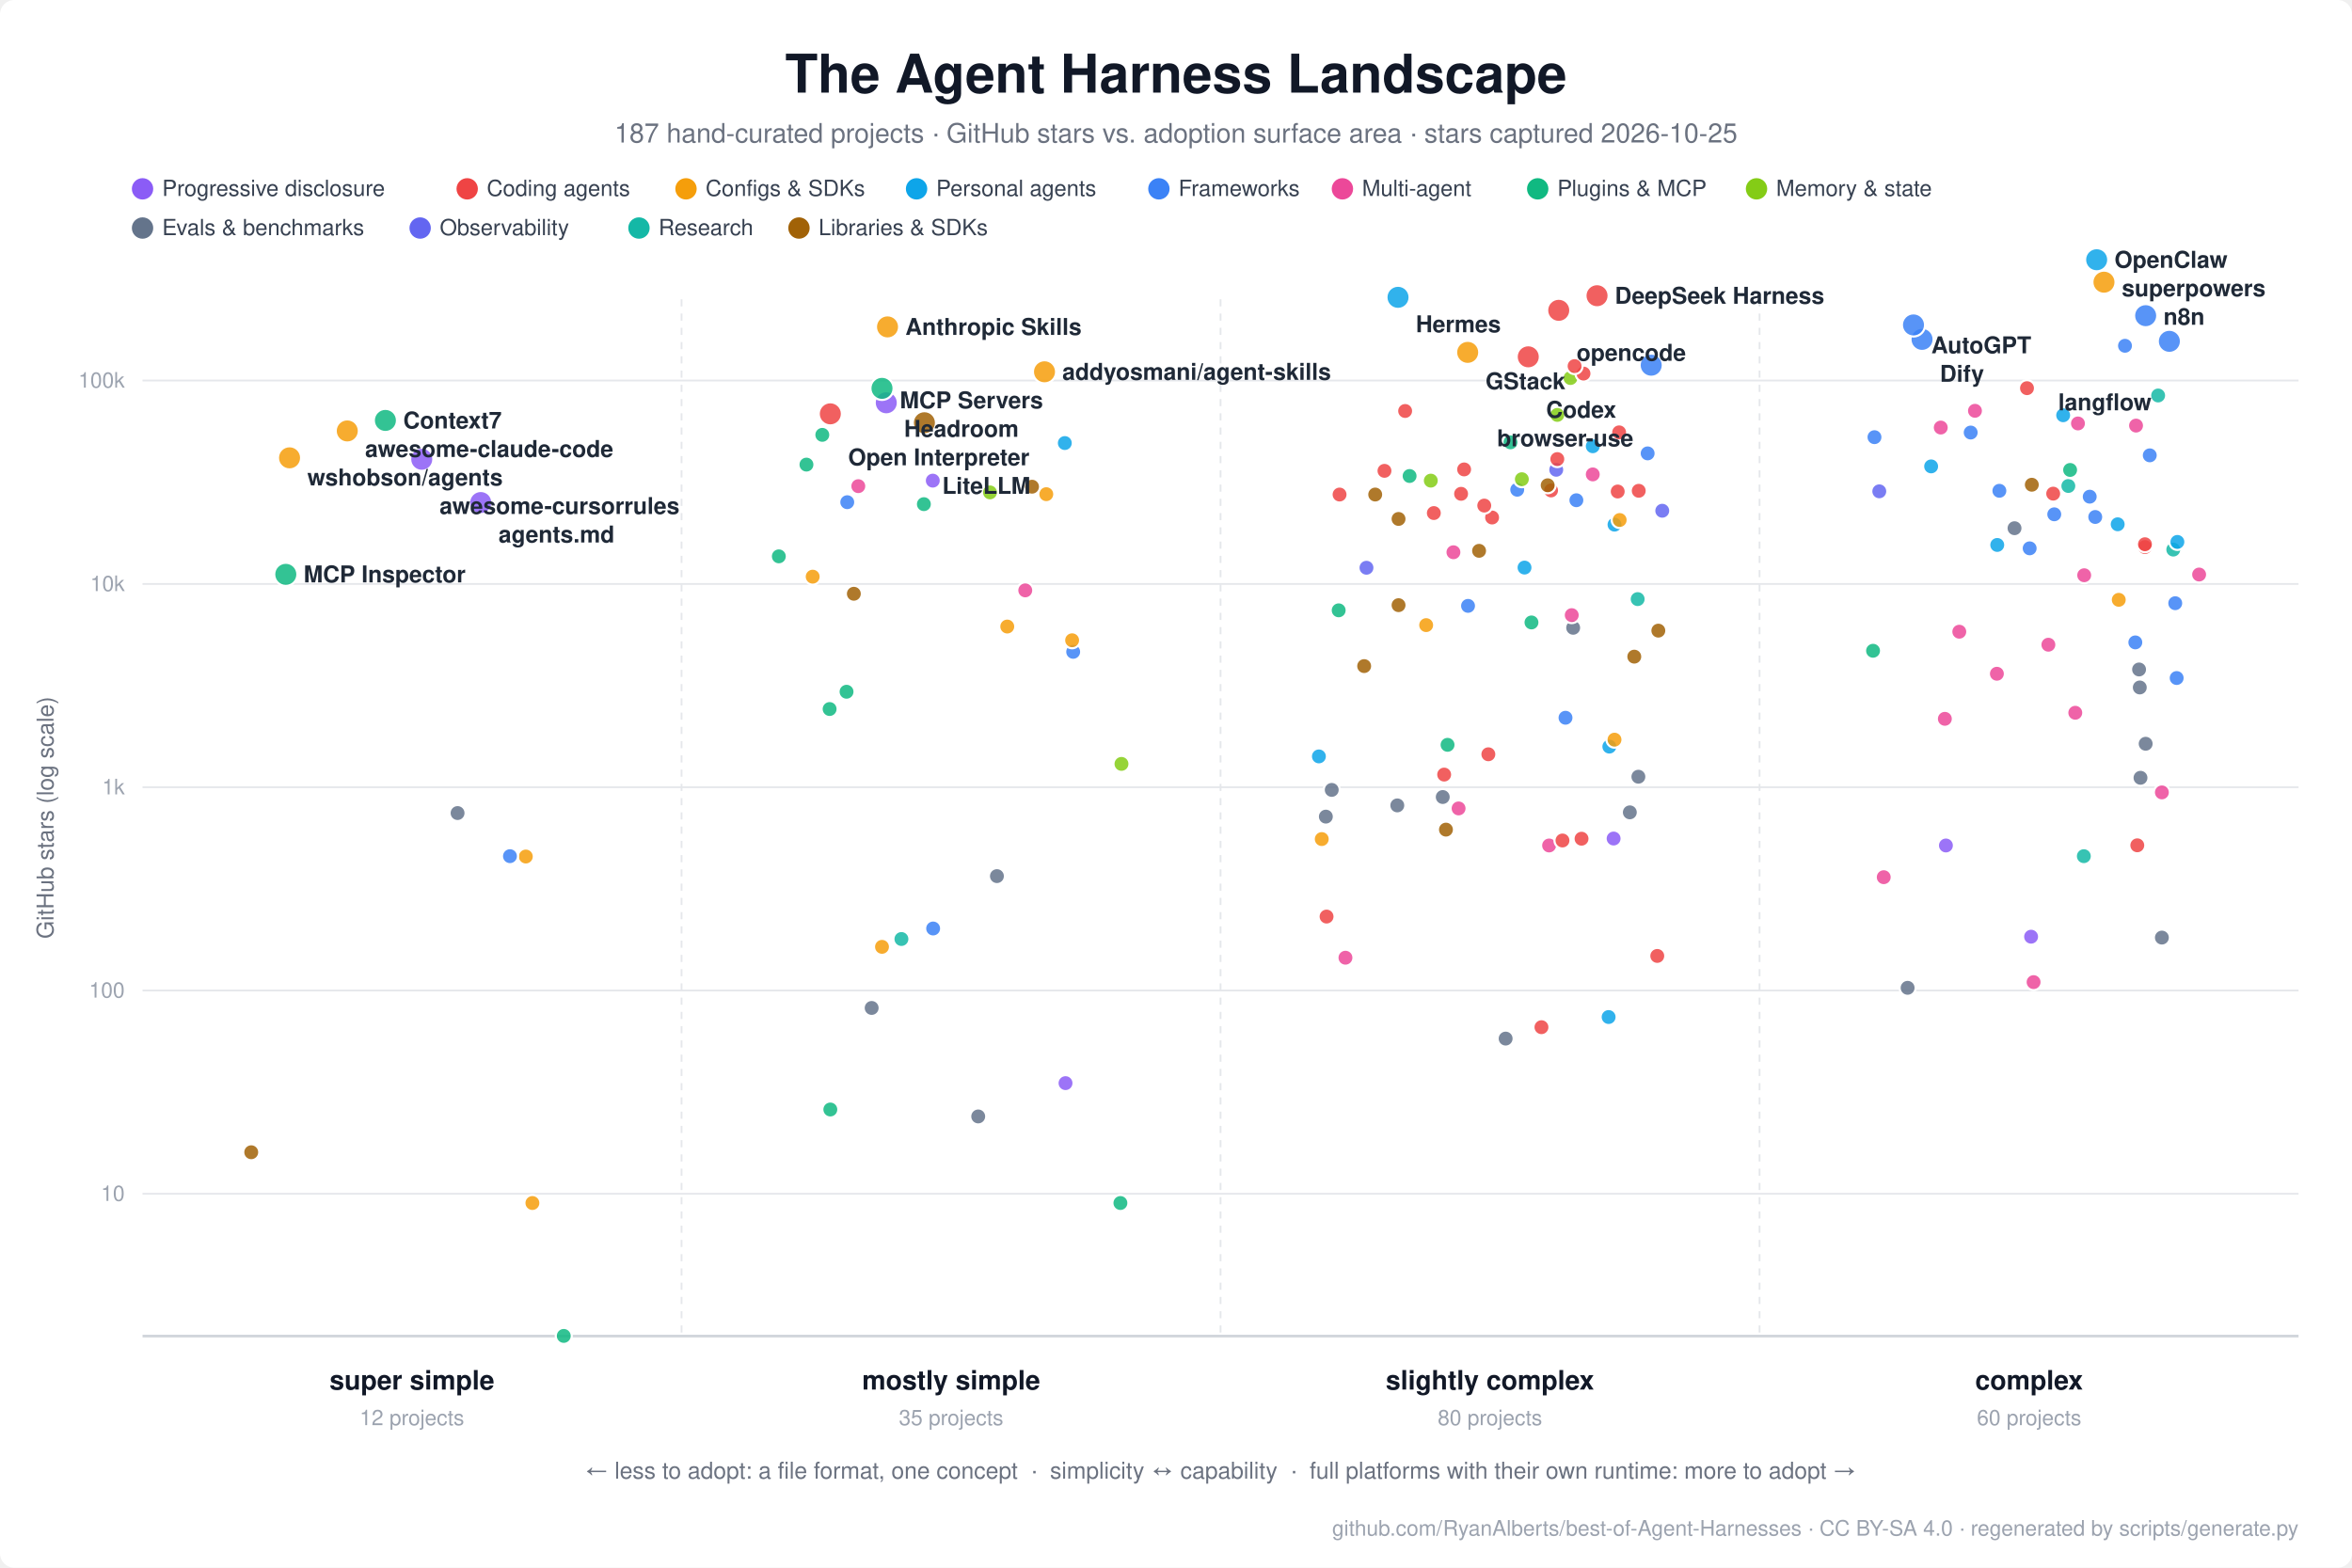
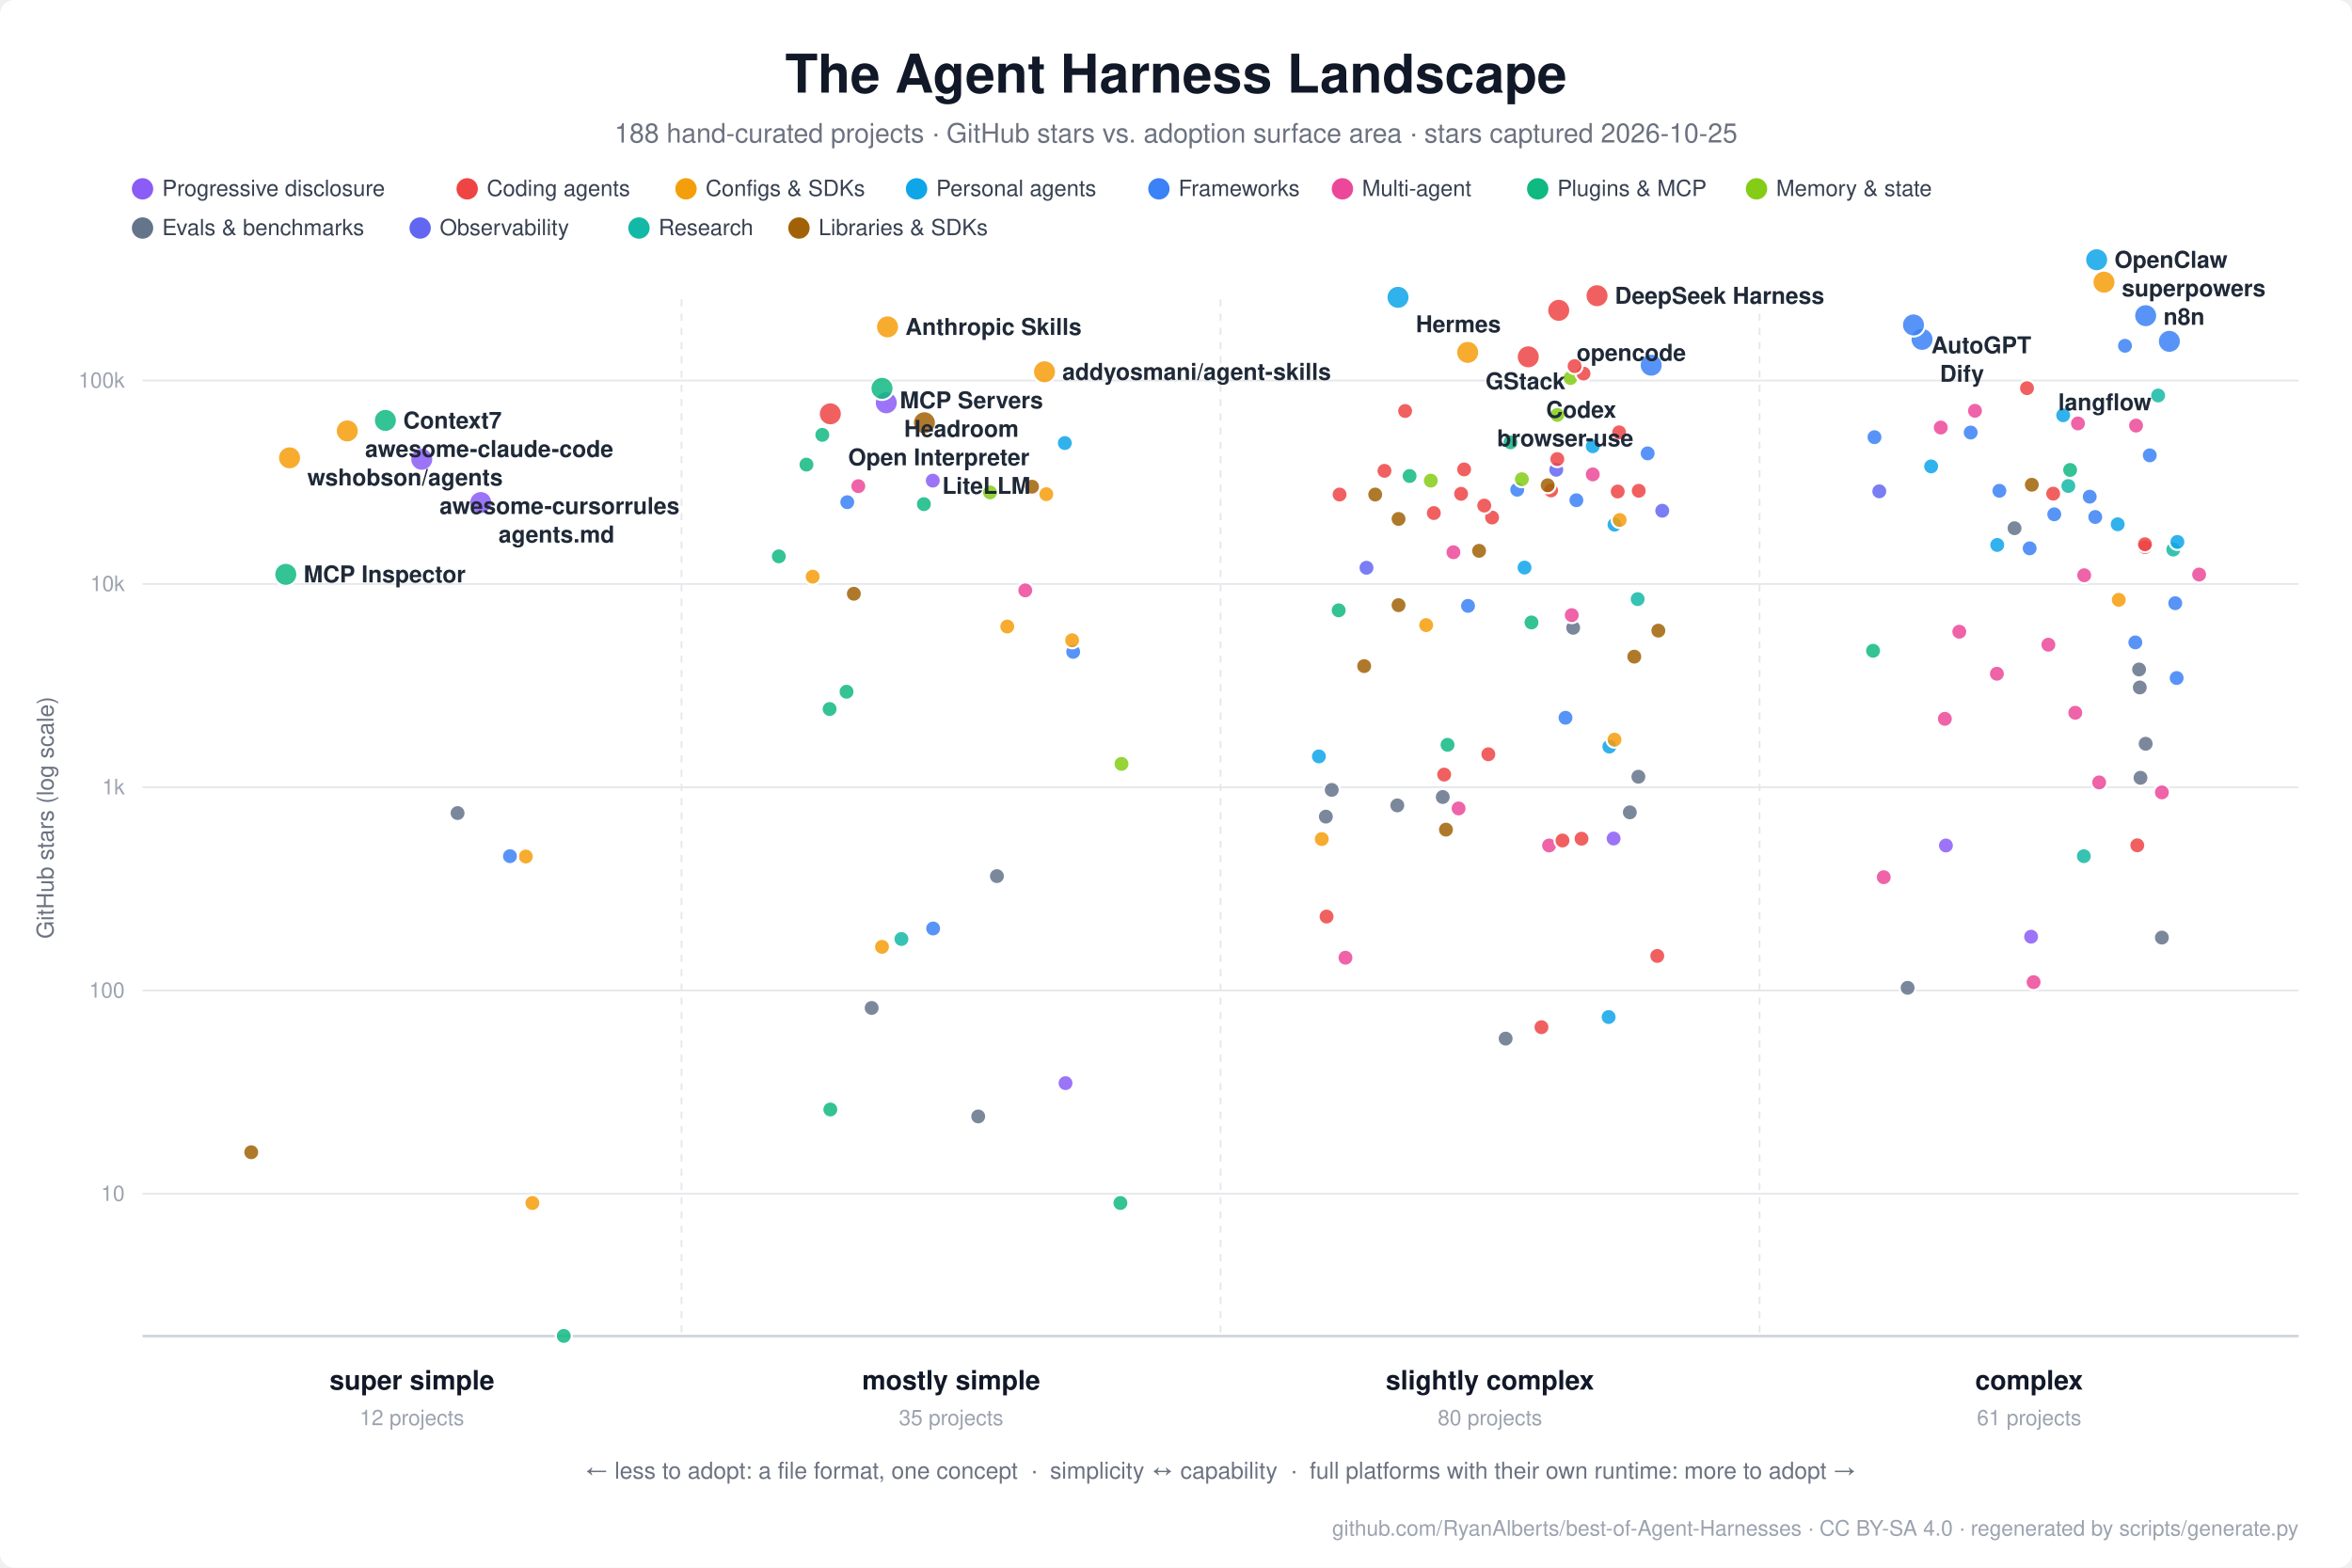
<svg xmlns="http://www.w3.org/2000/svg" viewBox="0 0 1320 880" font-family="-apple-system, 'Segoe UI', Helvetica, Arial, sans-serif">
  <rect width="1320" height="880" fill="#ffffff" rx="8" />
  <text x="660.0" y="52" text-anchor="middle" font-size="30" font-weight="700" fill="#111827">The Agent Harness Landscape</text>
-   <text x="660.0" y="80" text-anchor="middle" font-size="15" fill="#6b7280">187 hand-curated projects · GitHub stars vs. adoption surface area · stars captured 2026-10-25</text>
+   <text x="660.0" y="80" text-anchor="middle" font-size="15" fill="#6b7280">188 hand-curated projects · GitHub stars vs. adoption surface area · stars captured 2026-10-25</text>
  <circle cx="80" cy="106" r="6" fill="#8b5cf6" />
  <text x="91" y="110" font-size="12.5" fill="#374151">Progressive disclosure</text>
  <circle cx="262.2" cy="106" r="6" fill="#ef4444" />
  <text x="273.2" y="110" font-size="12.5" fill="#374151">Coding agents</text>
  <circle cx="385.0" cy="106" r="6" fill="#f59e0b" />
  <text x="396.0" y="110" font-size="12.5" fill="#374151">Configs &amp; SDKs</text>
  <circle cx="514.4" cy="106" r="6" fill="#0ea5e9" />
  <text x="525.4" y="110" font-size="12.5" fill="#374151">Personal agents</text>
  <circle cx="650.4" cy="106" r="6" fill="#3b82f6" />
  <text x="661.4" y="110" font-size="12.5" fill="#374151">Frameworks</text>
  <circle cx="753.4" cy="106" r="6" fill="#ec4899" />
  <text x="764.4" y="110" font-size="12.5" fill="#374151">Multi-agent</text>
  <circle cx="863.0" cy="106" r="6" fill="#10b981" />
  <text x="874.0" y="110" font-size="12.5" fill="#374151">Plugins &amp; MCP</text>
  <circle cx="985.8" cy="106" r="6" fill="#84cc16" />
  <text x="996.8" y="110" font-size="12.5" fill="#374151">Memory &amp; state</text>
  <circle cx="80" cy="128" r="6" fill="#64748b" />
  <text x="91" y="132" font-size="12.5" fill="#374151">Evals &amp; benchmarks</text>
  <circle cx="235.8" cy="128" r="6" fill="#6366f1" />
  <text x="246.8" y="132" font-size="12.5" fill="#374151">Observability</text>
  <circle cx="358.6" cy="128" r="6" fill="#14b8a6" />
  <text x="369.6" y="132" font-size="12.5" fill="#374151">Research</text>
  <circle cx="448.4" cy="128" r="6" fill="#a16207" />
  <text x="459.4" y="132" font-size="12.5" fill="#374151">Libraries &amp; SDKs</text>
  <line x1="80" y1="670.1" x2="1290" y2="670.1" stroke="#e5e7eb" stroke-width="1" />
  <text x="70" y="674.1" text-anchor="end" font-size="12" fill="#9ca3af">10</text>
  <line x1="80" y1="556.0" x2="1290" y2="556.0" stroke="#e5e7eb" stroke-width="1" />
  <text x="70" y="560.0" text-anchor="end" font-size="12" fill="#9ca3af">100</text>
  <line x1="80" y1="441.9" x2="1290" y2="441.9" stroke="#e5e7eb" stroke-width="1" />
  <text x="70" y="445.9" text-anchor="end" font-size="12" fill="#9ca3af">1k</text>
  <line x1="80" y1="327.8" x2="1290" y2="327.8" stroke="#e5e7eb" stroke-width="1" />
  <text x="70" y="331.8" text-anchor="end" font-size="12" fill="#9ca3af">10k</text>
  <line x1="80" y1="213.6" x2="1290" y2="213.6" stroke="#e5e7eb" stroke-width="1" />
  <text x="70" y="217.6" text-anchor="end" font-size="12" fill="#9ca3af">100k</text>
  <text x="30" y="459" font-size="13" fill="#6b7280" transform="rotate(-90 30 459)" text-anchor="middle">GitHub stars (log scale)</text>
  <text x="231.2" y="780" text-anchor="middle" font-size="15" font-weight="600" fill="#111827">super simple</text>
  <text x="231.2" y="800" text-anchor="middle" font-size="12" fill="#9ca3af">12 projects</text>
  <line x1="382.5" y1="168" x2="382.5" y2="750" stroke="#e5e7eb" stroke-width="1" stroke-dasharray="4 4" />
  <text x="533.8" y="780" text-anchor="middle" font-size="15" font-weight="600" fill="#111827">mostly simple</text>
  <text x="533.8" y="800" text-anchor="middle" font-size="12" fill="#9ca3af">35 projects</text>
  <line x1="685.0" y1="168" x2="685.0" y2="750" stroke="#e5e7eb" stroke-width="1" stroke-dasharray="4 4" />
  <text x="836.2" y="780" text-anchor="middle" font-size="15" font-weight="600" fill="#111827">slightly complex</text>
  <text x="836.2" y="800" text-anchor="middle" font-size="12" fill="#9ca3af">80 projects</text>
  <line x1="987.5" y1="168" x2="987.5" y2="750" stroke="#e5e7eb" stroke-width="1" stroke-dasharray="4 4" />
  <text x="1138.8" y="780" text-anchor="middle" font-size="15" font-weight="600" fill="#111827">complex</text>
-   <text x="1138.8" y="800" text-anchor="middle" font-size="12" fill="#9ca3af">60 projects</text>
+   <text x="1138.8" y="800" text-anchor="middle" font-size="12" fill="#9ca3af">61 projects</text>
  <line x1="80" y1="750" x2="1290" y2="750" stroke="#d1d5db" stroke-width="1.5" />
  <text x="685.0" y="830" text-anchor="middle" font-size="13" fill="#6b7280">←  less to adopt: a file format, one concept  ·  simplicity ↔ capability  ·  full platforms with their own runtime: more to adopt  →</text>
  <circle cx="316.4" cy="749.9" r="4.5" fill="#10b981" fill-opacity="0.85" stroke="#ffffff" stroke-width="1.2" />
  <circle cx="298.8" cy="675.3" r="4.5" fill="#f59e0b" fill-opacity="0.85" stroke="#ffffff" stroke-width="1.2" />
  <circle cx="628.8" cy="675.3" r="4.5" fill="#10b981" fill-opacity="0.85" stroke="#ffffff" stroke-width="1.2" />
  <circle cx="141.0" cy="646.8" r="4.5" fill="#a16207" fill-opacity="0.85" stroke="#ffffff" stroke-width="1.2" />
  <circle cx="549.0" cy="626.7" r="4.5" fill="#64748b" fill-opacity="0.85" stroke="#ffffff" stroke-width="1.2" />
  <circle cx="466.0" cy="622.8" r="4.5" fill="#10b981" fill-opacity="0.85" stroke="#ffffff" stroke-width="1.2" />
  <circle cx="598.0" cy="608.0" r="4.5" fill="#8b5cf6" fill-opacity="0.85" stroke="#ffffff" stroke-width="1.2" />
  <circle cx="845.0" cy="583.0" r="4.5" fill="#64748b" fill-opacity="0.85" stroke="#ffffff" stroke-width="1.2" />
  <circle cx="865.1" cy="576.6" r="4.5" fill="#ef4444" fill-opacity="0.85" stroke="#ffffff" stroke-width="1.2" />
  <circle cx="902.8" cy="570.9" r="4.5" fill="#0ea5e9" fill-opacity="0.85" stroke="#ffffff" stroke-width="1.2" />
  <circle cx="489.2" cy="565.8" r="4.5" fill="#64748b" fill-opacity="0.85" stroke="#ffffff" stroke-width="1.2" />
  <circle cx="1070.6" cy="554.5" r="4.5" fill="#64748b" fill-opacity="0.85" stroke="#ffffff" stroke-width="1.2" />
  <circle cx="1141.3" cy="551.3" r="4.5" fill="#ec4899" fill-opacity="0.85" stroke="#ffffff" stroke-width="1.2" />
  <circle cx="755.1" cy="537.6" r="4.5" fill="#ec4899" fill-opacity="0.85" stroke="#ffffff" stroke-width="1.2" />
  <circle cx="930.1" cy="536.6" r="4.5" fill="#ef4444" fill-opacity="0.85" stroke="#ffffff" stroke-width="1.2" />
  <circle cx="495.0" cy="531.5" r="4.5" fill="#f59e0b" fill-opacity="0.85" stroke="#ffffff" stroke-width="1.2" />
  <circle cx="505.9" cy="527.1" r="4.5" fill="#14b8a6" fill-opacity="0.85" stroke="#ffffff" stroke-width="1.2" />
  <circle cx="1213.3" cy="526.3" r="4.5" fill="#64748b" fill-opacity="0.85" stroke="#ffffff" stroke-width="1.2" />
  <circle cx="1139.9" cy="525.8" r="4.5" fill="#8b5cf6" fill-opacity="0.85" stroke="#ffffff" stroke-width="1.2" />
  <circle cx="523.7" cy="521.2" r="4.5" fill="#3b82f6" fill-opacity="0.85" stroke="#ffffff" stroke-width="1.2" />
  <circle cx="744.5" cy="514.5" r="4.5" fill="#ef4444" fill-opacity="0.85" stroke="#ffffff" stroke-width="1.2" />
  <circle cx="1057.2" cy="492.4" r="4.5" fill="#ec4899" fill-opacity="0.85" stroke="#ffffff" stroke-width="1.2" />
  <circle cx="559.5" cy="491.8" r="4.5" fill="#64748b" fill-opacity="0.85" stroke="#ffffff" stroke-width="1.2" />
  <circle cx="295.1" cy="480.8" r="4.5" fill="#f59e0b" fill-opacity="0.85" stroke="#ffffff" stroke-width="1.2" />
  <circle cx="286.2" cy="480.6" r="4.5" fill="#3b82f6" fill-opacity="0.85" stroke="#ffffff" stroke-width="1.2" />
  <circle cx="1169.5" cy="480.6" r="4.5" fill="#14b8a6" fill-opacity="0.85" stroke="#ffffff" stroke-width="1.2" />
  <circle cx="1092.1" cy="474.6" r="4.5" fill="#8b5cf6" fill-opacity="0.85" stroke="#ffffff" stroke-width="1.2" />
  <circle cx="869.4" cy="474.6" r="4.5" fill="#ec4899" fill-opacity="0.85" stroke="#ffffff" stroke-width="1.2" />
  <circle cx="1199.5" cy="474.5" r="4.5" fill="#ef4444" fill-opacity="0.85" stroke="#ffffff" stroke-width="1.2" />
  <circle cx="876.9" cy="471.8" r="4.5" fill="#ef4444" fill-opacity="0.85" stroke="#ffffff" stroke-width="1.2" />
  <circle cx="741.8" cy="471.0" r="4.5" fill="#f59e0b" fill-opacity="0.85" stroke="#ffffff" stroke-width="1.2" />
  <circle cx="887.6" cy="470.8" r="4.5" fill="#ef4444" fill-opacity="0.85" stroke="#ffffff" stroke-width="1.2" />
  <circle cx="905.6" cy="470.7" r="4.5" fill="#8b5cf6" fill-opacity="0.85" stroke="#ffffff" stroke-width="1.2" />
  <circle cx="811.5" cy="465.7" r="4.5" fill="#a16207" fill-opacity="0.85" stroke="#ffffff" stroke-width="1.2" />
  <circle cx="744.1" cy="458.4" r="4.5" fill="#64748b" fill-opacity="0.85" stroke="#ffffff" stroke-width="1.2" />
  <circle cx="256.8" cy="456.4" r="4.5" fill="#64748b" fill-opacity="0.85" stroke="#ffffff" stroke-width="1.2" />
  <circle cx="914.7" cy="456.0" r="4.5" fill="#64748b" fill-opacity="0.85" stroke="#ffffff" stroke-width="1.2" />
  <circle cx="818.6" cy="453.8" r="4.5" fill="#ec4899" fill-opacity="0.85" stroke="#ffffff" stroke-width="1.2" />
  <circle cx="784.2" cy="452.1" r="4.5" fill="#64748b" fill-opacity="0.85" stroke="#ffffff" stroke-width="1.2" />
  <circle cx="809.7" cy="447.4" r="4.5" fill="#64748b" fill-opacity="0.85" stroke="#ffffff" stroke-width="1.2" />
  <circle cx="1213.3" cy="444.8" r="4.5" fill="#ec4899" fill-opacity="0.85" stroke="#ffffff" stroke-width="1.2" />
  <circle cx="747.4" cy="443.4" r="4.5" fill="#64748b" fill-opacity="0.85" stroke="#ffffff" stroke-width="1.2" />
+   <circle cx="1178.1" cy="439.2" r="4.5" fill="#ec4899" fill-opacity="0.85" stroke="#ffffff" stroke-width="1.2" />
  <circle cx="1201.3" cy="436.6" r="4.5" fill="#64748b" fill-opacity="0.85" stroke="#ffffff" stroke-width="1.2" />
  <circle cx="919.5" cy="436.0" r="4.5" fill="#64748b" fill-opacity="0.85" stroke="#ffffff" stroke-width="1.2" />
  <circle cx="810.5" cy="434.8" r="4.5" fill="#ef4444" fill-opacity="0.85" stroke="#ffffff" stroke-width="1.2" />
  <circle cx="629.4" cy="428.8" r="4.5" fill="#84cc16" fill-opacity="0.85" stroke="#ffffff" stroke-width="1.2" />
  <circle cx="740.2" cy="424.6" r="4.5" fill="#0ea5e9" fill-opacity="0.85" stroke="#ffffff" stroke-width="1.2" />
  <circle cx="835.3" cy="423.4" r="4.5" fill="#ef4444" fill-opacity="0.85" stroke="#ffffff" stroke-width="1.2" />
  <circle cx="903.2" cy="419.1" r="4.5" fill="#0ea5e9" fill-opacity="0.85" stroke="#ffffff" stroke-width="1.2" />
  <circle cx="812.4" cy="418.1" r="4.5" fill="#10b981" fill-opacity="0.85" stroke="#ffffff" stroke-width="1.2" />
  <circle cx="1204.2" cy="417.5" r="4.5" fill="#64748b" fill-opacity="0.85" stroke="#ffffff" stroke-width="1.2" />
  <circle cx="906.1" cy="415.2" r="4.5" fill="#f59e0b" fill-opacity="0.85" stroke="#ffffff" stroke-width="1.2" />
  <circle cx="1091.5" cy="403.5" r="4.5" fill="#ec4899" fill-opacity="0.85" stroke="#ffffff" stroke-width="1.2" />
  <circle cx="878.6" cy="402.9" r="4.5" fill="#3b82f6" fill-opacity="0.85" stroke="#ffffff" stroke-width="1.2" />
  <circle cx="1164.7" cy="400.1" r="4.5" fill="#ec4899" fill-opacity="0.85" stroke="#ffffff" stroke-width="1.2" />
  <circle cx="465.6" cy="398.0" r="4.5" fill="#10b981" fill-opacity="0.85" stroke="#ffffff" stroke-width="1.2" />
  <circle cx="475.1" cy="388.3" r="4.5" fill="#10b981" fill-opacity="0.85" stroke="#ffffff" stroke-width="1.2" />
  <circle cx="1200.9" cy="385.9" r="4.5" fill="#64748b" fill-opacity="0.85" stroke="#ffffff" stroke-width="1.2" />
  <circle cx="1221.6" cy="380.6" r="4.5" fill="#3b82f6" fill-opacity="0.85" stroke="#ffffff" stroke-width="1.2" />
  <circle cx="1120.7" cy="378.2" r="4.5" fill="#ec4899" fill-opacity="0.85" stroke="#ffffff" stroke-width="1.2" />
  <circle cx="1200.5" cy="375.8" r="4.5" fill="#64748b" fill-opacity="0.85" stroke="#ffffff" stroke-width="1.2" />
  <circle cx="765.6" cy="373.9" r="4.5" fill="#a16207" fill-opacity="0.85" stroke="#ffffff" stroke-width="1.2" />
  <circle cx="917.2" cy="368.6" r="4.5" fill="#a16207" fill-opacity="0.85" stroke="#ffffff" stroke-width="1.2" />
  <circle cx="602.3" cy="365.9" r="4.5" fill="#3b82f6" fill-opacity="0.85" stroke="#ffffff" stroke-width="1.2" />
  <circle cx="1051.2" cy="365.3" r="4.5" fill="#10b981" fill-opacity="0.85" stroke="#ffffff" stroke-width="1.2" />
  <circle cx="1149.6" cy="361.9" r="4.5" fill="#ec4899" fill-opacity="0.85" stroke="#ffffff" stroke-width="1.2" />
  <circle cx="1198.4" cy="360.6" r="4.5" fill="#3b82f6" fill-opacity="0.85" stroke="#ffffff" stroke-width="1.2" />
  <circle cx="601.7" cy="359.4" r="4.5" fill="#f59e0b" fill-opacity="0.85" stroke="#ffffff" stroke-width="1.2" />
  <circle cx="1099.6" cy="354.6" r="4.5" fill="#ec4899" fill-opacity="0.85" stroke="#ffffff" stroke-width="1.2" />
  <circle cx="930.7" cy="354.0" r="4.5" fill="#a16207" fill-opacity="0.85" stroke="#ffffff" stroke-width="1.2" />
  <circle cx="882.9" cy="352.4" r="4.5" fill="#64748b" fill-opacity="0.85" stroke="#ffffff" stroke-width="1.2" />
  <circle cx="565.3" cy="351.7" r="4.5" fill="#f59e0b" fill-opacity="0.85" stroke="#ffffff" stroke-width="1.2" />
  <circle cx="800.4" cy="350.9" r="4.5" fill="#f59e0b" fill-opacity="0.85" stroke="#ffffff" stroke-width="1.2" />
  <circle cx="859.5" cy="349.4" r="4.5" fill="#10b981" fill-opacity="0.85" stroke="#ffffff" stroke-width="1.2" />
  <circle cx="882.1" cy="345.3" r="4.5" fill="#ec4899" fill-opacity="0.85" stroke="#ffffff" stroke-width="1.2" />
  <circle cx="751.3" cy="342.6" r="4.5" fill="#10b981" fill-opacity="0.85" stroke="#ffffff" stroke-width="1.2" />
  <circle cx="823.9" cy="340.1" r="4.5" fill="#3b82f6" fill-opacity="0.85" stroke="#ffffff" stroke-width="1.2" />
  <circle cx="784.9" cy="339.7" r="4.5" fill="#a16207" fill-opacity="0.85" stroke="#ffffff" stroke-width="1.2" />
  <circle cx="1220.8" cy="338.6" r="4.5" fill="#3b82f6" fill-opacity="0.85" stroke="#ffffff" stroke-width="1.2" />
  <circle cx="1189.1" cy="336.7" r="4.5" fill="#f59e0b" fill-opacity="0.85" stroke="#ffffff" stroke-width="1.2" />
  <circle cx="919.1" cy="336.3" r="4.5" fill="#14b8a6" fill-opacity="0.85" stroke="#ffffff" stroke-width="1.2" />
  <circle cx="479.2" cy="333.3" r="4.5" fill="#a16207" fill-opacity="0.85" stroke="#ffffff" stroke-width="1.2" />
  <circle cx="575.4" cy="331.4" r="4.5" fill="#ec4899" fill-opacity="0.85" stroke="#ffffff" stroke-width="1.2" />
  <circle cx="456.1" cy="323.7" r="4.5" fill="#f59e0b" fill-opacity="0.85" stroke="#ffffff" stroke-width="1.2" />
  <circle cx="1169.7" cy="322.9" r="4.5" fill="#ec4899" fill-opacity="0.85" stroke="#ffffff" stroke-width="1.2" />
  <circle cx="1234.2" cy="322.5" r="4.5" fill="#ec4899" fill-opacity="0.85" stroke="#ffffff" stroke-width="1.2" />
  <circle cx="160.4" cy="322.4" r="6.5" fill="#10b981" fill-opacity="0.85" stroke="#ffffff" stroke-width="1.2" />
  <circle cx="766.9" cy="318.7" r="4.5" fill="#6366f1" fill-opacity="0.85" stroke="#ffffff" stroke-width="1.2" />
  <circle cx="855.6" cy="318.6" r="4.5" fill="#0ea5e9" fill-opacity="0.85" stroke="#ffffff" stroke-width="1.2" />
  <circle cx="437.1" cy="312.3" r="4.5" fill="#10b981" fill-opacity="0.85" stroke="#ffffff" stroke-width="1.2" />
  <circle cx="815.7" cy="310.0" r="4.5" fill="#ec4899" fill-opacity="0.85" stroke="#ffffff" stroke-width="1.2" />
  <circle cx="830.1" cy="309.2" r="4.5" fill="#a16207" fill-opacity="0.85" stroke="#ffffff" stroke-width="1.2" />
  <circle cx="1219.7" cy="308.5" r="4.5" fill="#14b8a6" fill-opacity="0.85" stroke="#ffffff" stroke-width="1.2" />
  <circle cx="1139.1" cy="307.8" r="4.5" fill="#3b82f6" fill-opacity="0.85" stroke="#ffffff" stroke-width="1.2" />
  <circle cx="1203.8" cy="307.1" r="4.5" fill="#ef4444" fill-opacity="0.85" stroke="#ffffff" stroke-width="1.2" />
  <circle cx="1120.9" cy="305.9" r="4.5" fill="#0ea5e9" fill-opacity="0.85" stroke="#ffffff" stroke-width="1.2" />
  <circle cx="1203.8" cy="305.5" r="4.5" fill="#ef4444" fill-opacity="0.85" stroke="#ffffff" stroke-width="1.2" />
  <circle cx="1222.0" cy="304.2" r="4.5" fill="#0ea5e9" fill-opacity="0.85" stroke="#ffffff" stroke-width="1.2" />
  <circle cx="1130.6" cy="296.5" r="4.5" fill="#64748b" fill-opacity="0.85" stroke="#ffffff" stroke-width="1.2" />
  <circle cx="906.1" cy="294.5" r="4.5" fill="#0ea5e9" fill-opacity="0.85" stroke="#ffffff" stroke-width="1.2" />
  <circle cx="1188.5" cy="294.3" r="4.5" fill="#0ea5e9" fill-opacity="0.85" stroke="#ffffff" stroke-width="1.2" />
  <circle cx="909.0" cy="291.9" r="4.5" fill="#f59e0b" fill-opacity="0.85" stroke="#ffffff" stroke-width="1.2" />
  <circle cx="784.9" cy="291.3" r="4.5" fill="#a16207" fill-opacity="0.85" stroke="#ffffff" stroke-width="1.2" />
  <circle cx="837.4" cy="290.5" r="4.5" fill="#ef4444" fill-opacity="0.85" stroke="#ffffff" stroke-width="1.2" />
  <circle cx="1175.9" cy="290.2" r="4.5" fill="#3b82f6" fill-opacity="0.85" stroke="#ffffff" stroke-width="1.2" />
  <circle cx="1152.9" cy="288.7" r="4.5" fill="#3b82f6" fill-opacity="0.85" stroke="#ffffff" stroke-width="1.2" />
  <circle cx="804.7" cy="288.0" r="4.5" fill="#ef4444" fill-opacity="0.85" stroke="#ffffff" stroke-width="1.2" />
  <circle cx="932.9" cy="286.7" r="4.5" fill="#6366f1" fill-opacity="0.85" stroke="#ffffff" stroke-width="1.2" />
  <circle cx="833.0" cy="283.8" r="4.5" fill="#ef4444" fill-opacity="0.85" stroke="#ffffff" stroke-width="1.2" />
  <circle cx="518.5" cy="283.0" r="4.5" fill="#10b981" fill-opacity="0.85" stroke="#ffffff" stroke-width="1.2" />
  <circle cx="269.8" cy="282.1" r="6.5" fill="#8b5cf6" fill-opacity="0.85" stroke="#ffffff" stroke-width="1.2" />
  <circle cx="475.5" cy="281.9" r="4.5" fill="#3b82f6" fill-opacity="0.85" stroke="#ffffff" stroke-width="1.2" />
  <circle cx="884.7" cy="280.8" r="4.5" fill="#3b82f6" fill-opacity="0.85" stroke="#ffffff" stroke-width="1.2" />
  <circle cx="1172.8" cy="278.8" r="4.5" fill="#3b82f6" fill-opacity="0.85" stroke="#ffffff" stroke-width="1.2" />
  <circle cx="771.8" cy="277.6" r="4.5" fill="#a16207" fill-opacity="0.85" stroke="#ffffff" stroke-width="1.2" />
  <circle cx="751.8" cy="277.6" r="4.5" fill="#ef4444" fill-opacity="0.85" stroke="#ffffff" stroke-width="1.2" />
  <circle cx="587.2" cy="277.4" r="4.5" fill="#f59e0b" fill-opacity="0.85" stroke="#ffffff" stroke-width="1.2" />
  <circle cx="820.0" cy="277.2" r="4.5" fill="#ef4444" fill-opacity="0.85" stroke="#ffffff" stroke-width="1.2" />
  <circle cx="1152.3" cy="277.1" r="4.5" fill="#ef4444" fill-opacity="0.85" stroke="#ffffff" stroke-width="1.2" />
  <circle cx="555.6" cy="276.4" r="4.5" fill="#84cc16" fill-opacity="0.85" stroke="#ffffff" stroke-width="1.2" />
  <circle cx="907.9" cy="275.9" r="4.5" fill="#ef4444" fill-opacity="0.85" stroke="#ffffff" stroke-width="1.2" />
  <circle cx="1054.7" cy="275.8" r="4.5" fill="#6366f1" fill-opacity="0.85" stroke="#ffffff" stroke-width="1.2" />
  <circle cx="1122.1" cy="275.5" r="4.5" fill="#3b82f6" fill-opacity="0.85" stroke="#ffffff" stroke-width="1.2" />
  <circle cx="919.7" cy="275.5" r="4.5" fill="#ef4444" fill-opacity="0.85" stroke="#ffffff" stroke-width="1.2" />
  <circle cx="870.5" cy="275.3" r="4.5" fill="#ef4444" fill-opacity="0.85" stroke="#ffffff" stroke-width="1.2" />
  <circle cx="851.5" cy="274.9" r="4.5" fill="#3b82f6" fill-opacity="0.85" stroke="#ffffff" stroke-width="1.2" />
  <circle cx="579.2" cy="273.2" r="4.5" fill="#a16207" fill-opacity="0.85" stroke="#ffffff" stroke-width="1.2" />
  <circle cx="481.7" cy="272.9" r="4.5" fill="#ec4899" fill-opacity="0.85" stroke="#ffffff" stroke-width="1.2" />
  <circle cx="1160.8" cy="272.8" r="4.5" fill="#14b8a6" fill-opacity="0.85" stroke="#ffffff" stroke-width="1.2" />
  <circle cx="868.6" cy="272.4" r="4.5" fill="#a16207" fill-opacity="0.85" stroke="#ffffff" stroke-width="1.2" />
  <circle cx="1140.3" cy="272.1" r="4.5" fill="#a16207" fill-opacity="0.85" stroke="#ffffff" stroke-width="1.2" />
  <circle cx="803.0" cy="269.8" r="4.5" fill="#84cc16" fill-opacity="0.85" stroke="#ffffff" stroke-width="1.2" />
  <circle cx="523.5" cy="269.8" r="4.5" fill="#8b5cf6" fill-opacity="0.85" stroke="#ffffff" stroke-width="1.2" />
  <circle cx="854.1" cy="269.0" r="4.5" fill="#84cc16" fill-opacity="0.85" stroke="#ffffff" stroke-width="1.2" />
  <circle cx="791.1" cy="267.2" r="4.5" fill="#10b981" fill-opacity="0.85" stroke="#ffffff" stroke-width="1.2" />
  <circle cx="893.9" cy="266.3" r="4.5" fill="#ec4899" fill-opacity="0.85" stroke="#ffffff" stroke-width="1.2" />
  <circle cx="777.0" cy="264.3" r="4.5" fill="#ef4444" fill-opacity="0.85" stroke="#ffffff" stroke-width="1.2" />
  <circle cx="1161.8" cy="263.8" r="4.5" fill="#10b981" fill-opacity="0.85" stroke="#ffffff" stroke-width="1.2" />
  <circle cx="873.4" cy="263.7" r="4.5" fill="#6366f1" fill-opacity="0.85" stroke="#ffffff" stroke-width="1.2" />
  <circle cx="821.7" cy="263.5" r="4.5" fill="#ef4444" fill-opacity="0.85" stroke="#ffffff" stroke-width="1.2" />
  <circle cx="1083.8" cy="261.8" r="4.5" fill="#0ea5e9" fill-opacity="0.85" stroke="#ffffff" stroke-width="1.2" />
  <circle cx="452.6" cy="260.8" r="4.5" fill="#10b981" fill-opacity="0.85" stroke="#ffffff" stroke-width="1.2" />
  <circle cx="236.7" cy="257.8" r="6.5" fill="#8b5cf6" fill-opacity="0.85" stroke="#ffffff" stroke-width="1.2" />
  <circle cx="874.0" cy="257.7" r="4.5" fill="#ef4444" fill-opacity="0.85" stroke="#ffffff" stroke-width="1.2" />
  <circle cx="162.5" cy="257.0" r="6.5" fill="#f59e0b" fill-opacity="0.85" stroke="#ffffff" stroke-width="1.2" />
  <circle cx="1206.5" cy="255.6" r="4.5" fill="#3b82f6" fill-opacity="0.85" stroke="#ffffff" stroke-width="1.2" />
  <circle cx="924.7" cy="254.5" r="4.5" fill="#3b82f6" fill-opacity="0.85" stroke="#ffffff" stroke-width="1.2" />
  <circle cx="893.9" cy="250.5" r="4.5" fill="#0ea5e9" fill-opacity="0.85" stroke="#ffffff" stroke-width="1.2" />
  <circle cx="597.6" cy="248.7" r="4.5" fill="#0ea5e9" fill-opacity="0.85" stroke="#ffffff" stroke-width="1.2" />
  <circle cx="847.7" cy="248.3" r="4.5" fill="#10b981" fill-opacity="0.85" stroke="#ffffff" stroke-width="1.2" />
  <circle cx="1052.0" cy="245.4" r="4.5" fill="#3b82f6" fill-opacity="0.85" stroke="#ffffff" stroke-width="1.2" />
  <circle cx="461.5" cy="244.1" r="4.5" fill="#10b981" fill-opacity="0.85" stroke="#ffffff" stroke-width="1.2" />
  <circle cx="1106.0" cy="242.8" r="4.5" fill="#3b82f6" fill-opacity="0.85" stroke="#ffffff" stroke-width="1.2" />
  <circle cx="908.7" cy="242.7" r="4.5" fill="#ef4444" fill-opacity="0.85" stroke="#ffffff" stroke-width="1.2" />
  <circle cx="194.9" cy="241.9" r="6.5" fill="#f59e0b" fill-opacity="0.85" stroke="#ffffff" stroke-width="1.2" />
  <circle cx="1089.2" cy="240.0" r="4.5" fill="#ec4899" fill-opacity="0.85" stroke="#ffffff" stroke-width="1.2" />
  <circle cx="1198.8" cy="238.9" r="4.5" fill="#ec4899" fill-opacity="0.85" stroke="#ffffff" stroke-width="1.2" />
  <circle cx="1166.2" cy="237.7" r="4.5" fill="#ec4899" fill-opacity="0.85" stroke="#ffffff" stroke-width="1.2" />
  <circle cx="518.8" cy="237.3" r="6.5" fill="#a16207" fill-opacity="0.85" stroke="#ffffff" stroke-width="1.2" />
  <circle cx="216.3" cy="236.0" r="6.5" fill="#10b981" fill-opacity="0.85" stroke="#ffffff" stroke-width="1.2" />
  <circle cx="1157.9" cy="233.1" r="4.5" fill="#0ea5e9" fill-opacity="0.85" stroke="#ffffff" stroke-width="1.2" />
  <circle cx="874.0" cy="232.9" r="4.5" fill="#84cc16" fill-opacity="0.85" stroke="#ffffff" stroke-width="1.2" />
  <circle cx="466.0" cy="232.3" r="6.5" fill="#ef4444" fill-opacity="0.85" stroke="#ffffff" stroke-width="1.2" />
  <circle cx="788.6" cy="230.7" r="4.5" fill="#ef4444" fill-opacity="0.85" stroke="#ffffff" stroke-width="1.2" />
  <circle cx="1108.4" cy="230.6" r="4.5" fill="#ec4899" fill-opacity="0.85" stroke="#ffffff" stroke-width="1.2" />
  <circle cx="497.4" cy="226.1" r="6.5" fill="#8b5cf6" fill-opacity="0.85" stroke="#ffffff" stroke-width="1.2" />
  <circle cx="1211.2" cy="222.0" r="4.5" fill="#14b8a6" fill-opacity="0.85" stroke="#ffffff" stroke-width="1.2" />
  <circle cx="495.0" cy="218.0" r="6.5" fill="#10b981" fill-opacity="0.85" stroke="#ffffff" stroke-width="1.2" />
  <circle cx="1137.6" cy="217.9" r="4.5" fill="#ef4444" fill-opacity="0.85" stroke="#ffffff" stroke-width="1.2" />
  <circle cx="881.4" cy="212.2" r="4.5" fill="#84cc16" fill-opacity="0.85" stroke="#ffffff" stroke-width="1.2" />
  <circle cx="888.7" cy="209.7" r="4.5" fill="#ef4444" fill-opacity="0.85" stroke="#ffffff" stroke-width="1.2" />
  <circle cx="586.2" cy="208.7" r="6.5" fill="#f59e0b" fill-opacity="0.85" stroke="#ffffff" stroke-width="1.2" />
  <circle cx="883.7" cy="205.5" r="4.5" fill="#ef4444" fill-opacity="0.85" stroke="#ffffff" stroke-width="1.2" />
  <circle cx="926.7" cy="205.0" r="6.5" fill="#3b82f6" fill-opacity="0.85" stroke="#ffffff" stroke-width="1.2" />
  <circle cx="857.7" cy="200.3" r="6.5" fill="#ef4444" fill-opacity="0.85" stroke="#ffffff" stroke-width="1.2" />
  <circle cx="823.7" cy="197.8" r="6.5" fill="#f59e0b" fill-opacity="0.85" stroke="#ffffff" stroke-width="1.2" />
  <circle cx="1192.6" cy="194.1" r="4.5" fill="#3b82f6" fill-opacity="0.85" stroke="#ffffff" stroke-width="1.2" />
  <circle cx="1217.5" cy="191.6" r="6.5" fill="#3b82f6" fill-opacity="0.85" stroke="#ffffff" stroke-width="1.2" />
  <circle cx="1078.7" cy="190.5" r="6.5" fill="#3b82f6" fill-opacity="0.85" stroke="#ffffff" stroke-width="1.2" />
  <circle cx="498.1" cy="183.5" r="6.5" fill="#f59e0b" fill-opacity="0.85" stroke="#ffffff" stroke-width="1.2" />
  <circle cx="1073.9" cy="182.4" r="6.5" fill="#3b82f6" fill-opacity="0.85" stroke="#ffffff" stroke-width="1.2" />
  <circle cx="1204.2" cy="177.2" r="6.5" fill="#3b82f6" fill-opacity="0.85" stroke="#ffffff" stroke-width="1.2" />
  <circle cx="874.8" cy="174.2" r="6.5" fill="#ef4444" fill-opacity="0.85" stroke="#ffffff" stroke-width="1.2" />
  <circle cx="784.6" cy="166.9" r="6.5" fill="#0ea5e9" fill-opacity="0.85" stroke="#ffffff" stroke-width="1.2" />
  <circle cx="896.3" cy="166.0" r="6.5" fill="#ef4444" fill-opacity="0.85" stroke="#ffffff" stroke-width="1.2" />
  <circle cx="1180.8" cy="158.4" r="6.5" fill="#f59e0b" fill-opacity="0.85" stroke="#ffffff" stroke-width="1.2" />
  <circle cx="1176.7" cy="145.8" r="6.5" fill="#0ea5e9" fill-opacity="0.85" stroke="#ffffff" stroke-width="1.2" />
  <text x="226.3" y="240.5" text-anchor="start" font-size="13" font-weight="600" fill="#1f2937">Context7</text>
  <text x="204.9" y="256.5" text-anchor="start" font-size="13" font-weight="600" fill="#1f2937">awesome-claude-code</text>
  <text x="172.5" y="272.5" text-anchor="start" font-size="13" font-weight="600" fill="#1f2937">wshobson/agents</text>
  <text x="246.7" y="288.5" text-anchor="start" font-size="13" font-weight="600" fill="#1f2937">awesome-cursorrules</text>
  <text x="279.8" y="304.5" text-anchor="start" font-size="13" font-weight="600" fill="#1f2937">agents.md</text>
  <text x="170.4" y="326.9" text-anchor="start" font-size="13" font-weight="600" fill="#1f2937">MCP Inspector</text>
  <text x="508.1" y="188.0" text-anchor="start" font-size="13" font-weight="600" fill="#1f2937">Anthropic Skills</text>
  <text x="596.2" y="213.2" text-anchor="start" font-size="13" font-weight="600" fill="#1f2937">addyosmani/agent-skills</text>
  <text x="505.0" y="229.2" text-anchor="start" font-size="13" font-weight="600" fill="#1f2937">MCP Servers</text>
  <text x="507.4" y="245.2" text-anchor="start" font-size="13" font-weight="600" fill="#1f2937">Headroom</text>
  <text x="476.0" y="261.2" text-anchor="start" font-size="13" font-weight="600" fill="#1f2937">Open Interpreter</text>
  <text x="528.8" y="277.2" text-anchor="start" font-size="13" font-weight="600" fill="#1f2937">LiteLLM</text>
  <text x="906.3" y="170.5" text-anchor="start" font-size="13" font-weight="600" fill="#1f2937">DeepSeek Harness</text>
  <text x="794.6" y="186.5" text-anchor="start" font-size="13" font-weight="600" fill="#1f2937">Hermes</text>
  <text x="884.8" y="202.5" text-anchor="start" font-size="13" font-weight="600" fill="#1f2937">opencode</text>
  <text x="833.7" y="218.5" text-anchor="start" font-size="13" font-weight="600" fill="#1f2937">GStack</text>
  <text x="867.7" y="234.5" text-anchor="start" font-size="13" font-weight="600" fill="#1f2937">Codex</text>
  <text x="916.7" y="250.5" text-anchor="end" font-size="13" font-weight="600" fill="#1f2937">browser-use</text>
  <text x="1186.7" y="150.3" text-anchor="start" font-size="13" font-weight="600" fill="#1f2937">OpenClaw</text>
  <text x="1190.8" y="166.3" text-anchor="start" font-size="13" font-weight="600" fill="#1f2937">superpowers</text>
  <text x="1214.2" y="182.3" text-anchor="start" font-size="13" font-weight="600" fill="#1f2937">n8n</text>
  <text x="1083.9" y="198.3" text-anchor="start" font-size="13" font-weight="600" fill="#1f2937">AutoGPT</text>
  <text x="1088.7" y="214.3" text-anchor="start" font-size="13" font-weight="600" fill="#1f2937">Dify</text>
  <text x="1207.5" y="230.3" text-anchor="end" font-size="13" font-weight="600" fill="#1f2937">langflow</text>
  <text x="1290" y="862" text-anchor="end" font-size="12" fill="#9ca3af">github.com/RyanAlberts/best-of-Agent-Harnesses · CC BY-SA 4.0 · regenerated by scripts/generate.py</text>
</svg>
